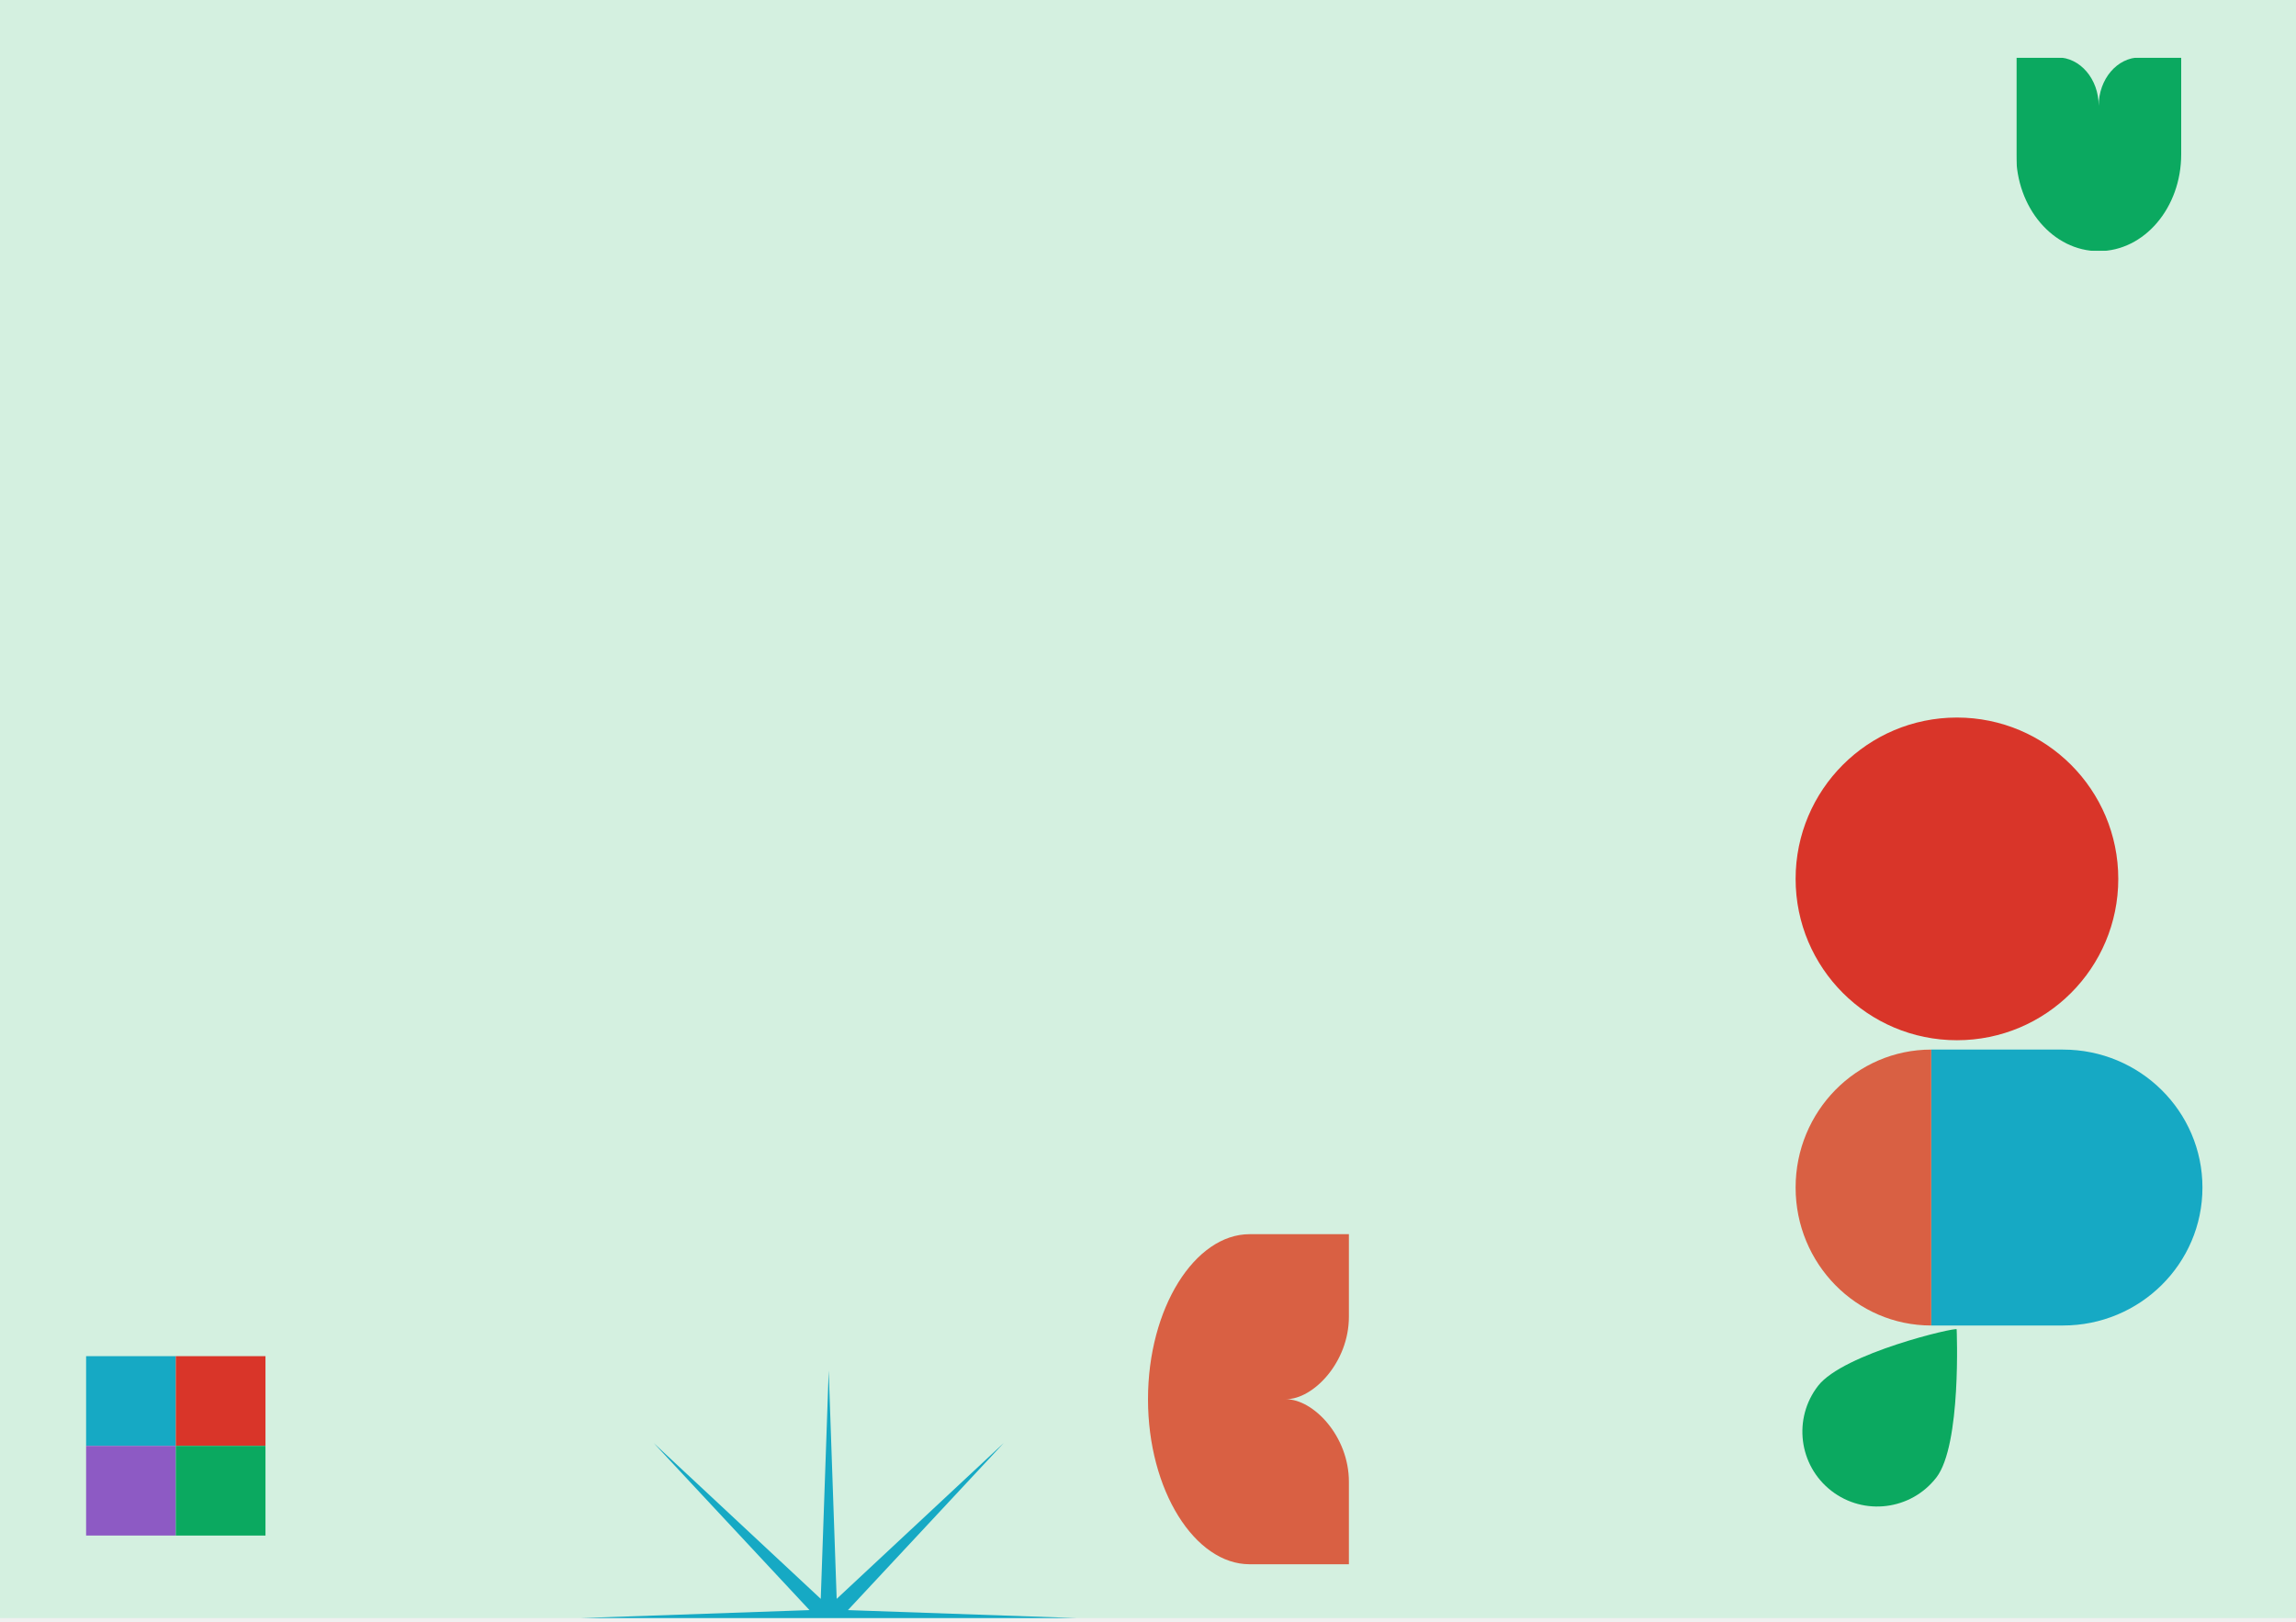
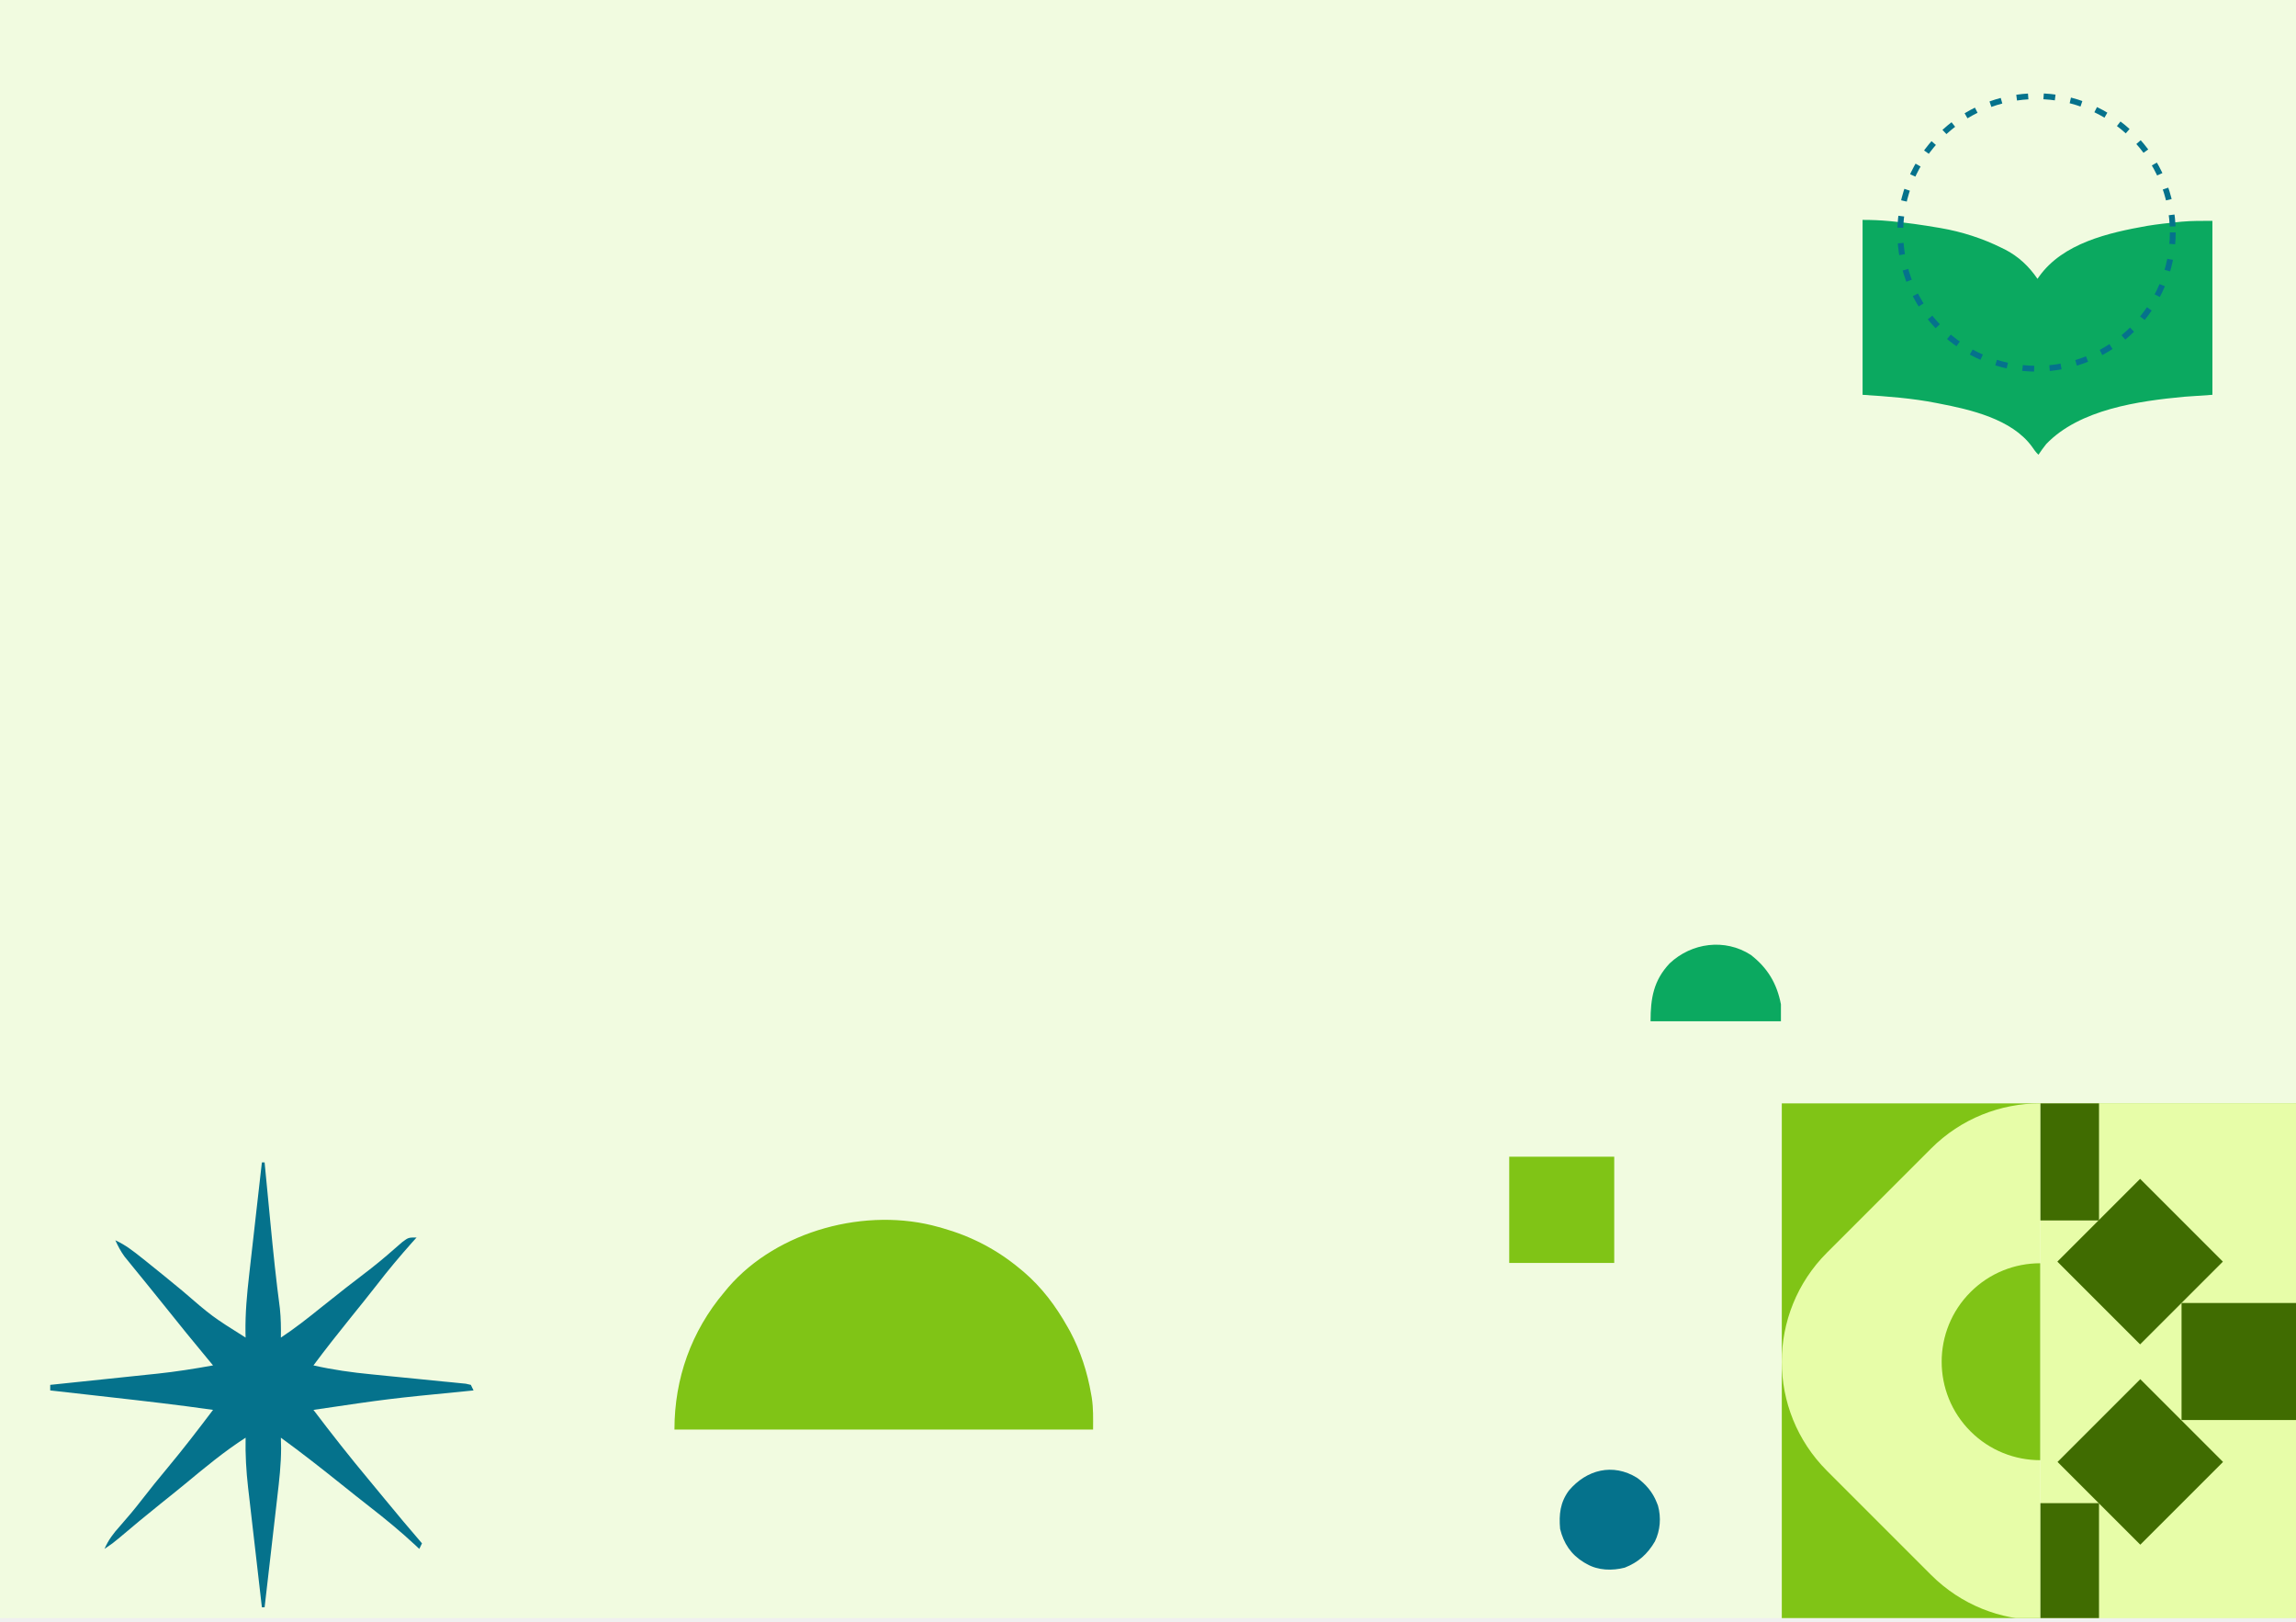
<svg xmlns="http://www.w3.org/2000/svg" width="320" height="226" viewBox="0 0 320 226" fill="none">
-   <g clip-path="url(#clip0_19244_45768)">
-     <path d="M0 0C105.6 0 211.2 0 320 0C320 74.415 320 148.83 320 225.5C214.4 225.5 108.8 225.5 0 225.5C0 151.085 0 76.67 0 0Z" fill="#D4F0E0" />
-     <path d="M115.5 191L116.609 222.823L139.895 201.105L118.178 224.391L150 225.5L118.178 226.609L139.895 249.895L116.609 228.178L115.5 260L114.391 228.178L91.105 249.895L112.823 226.609L81 225.5L112.823 224.391L91.105 201.105L114.391 222.823L115.5 191Z" fill="#16A9C4" />
-     <path fill-rule="evenodd" clip-rule="evenodd" d="M188 183.5L188 172L174.169 172C166.53 172 160 182.297 160 195C160 207.702 166.53 218 174.169 218L188 218L188 206.5C188 200.149 183.048 195 179.229 195C183.048 195 188 189.851 188 183.5Z" fill="#D96043" />
-     <circle cx="272.745" cy="122.485" r="22.485" fill="#D93529" />
-     <path fill-rule="evenodd" clip-rule="evenodd" d="M287.526 184.726C298.26 184.726 306.961 176.118 306.961 165.5C306.961 154.881 298.26 146.274 287.526 146.274L269.16 146.274L269.16 184.726L287.526 184.726Z" fill="#16A9C4" />
-     <path fill-rule="evenodd" clip-rule="evenodd" d="M269.16 146.274C258.722 146.274 250.26 154.882 250.26 165.5C250.26 176.119 258.722 184.727 269.16 184.727L269.16 146.274Z" fill="#D96043" />
-     <path d="M269.87 205.918C266.339 210.468 259.788 211.294 255.238 207.763C250.688 204.232 249.862 197.682 253.393 193.132C256.924 188.582 272.663 184.921 272.705 185.256C272.705 185.256 273.4 201.369 269.87 205.918Z" fill="#0BA960" />
-     <rect x="12" y="189" width="12.5" height="12.5" fill="#16A9C4" />
-     <rect x="24.5" y="189" width="12.5" height="12.5" fill="#D93529" />
-     <rect x="12" y="201.5" width="12.5" height="12.5" fill="#8D5AC4" />
-     <rect x="24.5" y="201.5" width="12.5" height="12.5" fill="#0BA960" />
-     <g clip-path="url(#clip1_19244_45768)">
-       <mask id="mask0_19244_45768" style="mask-type:luminance" maskUnits="userSpaceOnUse" x="281" y="8" width="23" height="27">
-         <path d="M304 8H281V35H304V8Z" fill="white" />
-       </mask>
-       <g mask="url(#mask0_19244_45768)">
-         <path fill-rule="evenodd" clip-rule="evenodd" d="M286.75 8H281V21.5C281 28.956 286.149 35 292.5 35C298.851 35 304 28.956 304 21.5V8H298.25C295.074 8 292.5 11.022 292.5 14.75C292.5 11.022 289.926 8 286.75 8Z" fill="#0BA960" />
-       </g>
+   <g clip-path="url(#clip0_19575_8076)">
+     <rect width="320" height="225.5" fill="#F1FBE0" />
+     <path d="M259.594 30.645C260.836 30.645 262.025 30.69 263.255 30.805C263.35 30.813 263.445 30.822 263.543 30.831C265.743 31.034 267.921 31.351 270.099 31.722C270.224 31.743 270.349 31.764 270.478 31.785C273.402 32.289 276.335 33.225 278.988 34.55C279.193 34.649 279.193 34.649 279.402 34.75C281.299 35.716 282.78 37.11 283.971 38.86C284.038 38.764 284.105 38.668 284.174 38.569C287.503 33.875 293.883 32.432 299.269 31.477C300.686 31.243 302.113 31.089 303.542 30.948C303.712 30.93 303.882 30.913 304.057 30.895C305.504 30.763 306.878 30.779 308.349 30.779C308.349 38.779 308.349 46.779 308.349 55.022C306.415 55.155 306.415 55.155 304.443 55.291C298.079 55.886 289.829 57.035 285.183 61.891C284.8 62.37 284.445 62.861 284.106 63.372C283.734 63.031 283.474 62.642 283.188 62.228C280.386 58.396 274.629 57.078 270.234 56.234C270.131 56.214 270.029 56.193 269.923 56.172C266.498 55.492 263.09 55.248 259.594 55.022C259.594 46.977 259.594 38.933 259.594 30.645Z" fill="#0BA960" />
+     <path d="M244.007 133.072C246.354 134.886 247.656 137.066 248.213 139.969C248.213 140.747 248.213 141.524 248.213 142.325C242.217 142.325 236.221 142.325 230.043 142.325C230.043 139.092 230.47 136.628 232.703 134.26C235.767 131.371 240.407 130.757 244.007 133.072Z" fill="#0BA960" />
+     <path d="M228.173 205.957C229.387 206.843 230.348 207.97 230.897 209.374C230.956 209.526 231.016 209.677 231.077 209.833C231.54 211.469 231.393 213.297 230.652 214.817C229.631 216.566 228.341 217.73 226.446 218.473C224.698 218.925 222.72 218.873 221.139 217.954C220.943 217.844 220.943 217.844 220.743 217.732C218.948 216.634 217.934 215.097 217.437 213.075C217.26 211.07 217.437 209.395 218.657 207.734C221.127 204.809 224.787 203.865 228.173 205.957Z" fill="#05728C" />
+     <path d="M130.825 171.008C131.076 171.077 131.076 171.077 131.332 171.148C135.317 172.276 138.873 174.101 142.064 176.747C142.27 176.916 142.475 177.085 142.687 177.26C145.209 179.43 147.13 181.988 148.759 184.877C148.887 185.102 149.015 185.328 149.146 185.56C150.6 188.29 151.553 191.249 152.077 194.293C152.106 194.457 152.135 194.622 152.164 194.791C152.396 196.304 152.346 197.647 152.346 199.225C133.092 199.225 113.838 199.225 94 199.225C94 192.123 96.342 185.533 100.935 180.095C101.124 179.866 101.313 179.638 101.508 179.402C108.373 171.46 120.791 168.163 130.825 171.008Z" fill="#80C416" />
+     <path d="M210.344 161.207C215.174 161.207 220.004 161.207 224.981 161.207C224.981 166.093 224.981 170.978 224.981 176.012C220.15 176.012 215.32 176.012 210.344 176.012C210.344 171.126 210.344 166.241 210.344 161.207Z" fill="#80C416" />
+     <path d="M36.5 162C36.625 162 36.75 162 36.878 162C36.92 162.437 36.962 162.874 37.005 163.324C37.164 164.977 37.323 166.629 37.483 168.282C37.551 168.991 37.62 169.701 37.688 170.41C38.07 174.404 38.478 178.388 39.01 182.365C39.15 183.724 39.171 185.047 39.147 186.412C41.079 185.14 42.875 183.725 44.679 182.271C47.005 180.405 49.346 178.569 51.72 176.767C53.211 175.599 54.638 174.356 56.062 173.103C56.923 172.462 56.923 172.462 58.058 172.462C57.847 172.697 57.636 172.932 57.419 173.174C55.719 175.087 54.087 177.03 52.523 179.062C51.352 180.567 50.154 182.048 48.957 183.53C47.163 185.755 45.394 187.992 43.686 190.287C46.38 190.898 49.049 191.272 51.795 191.535C52.608 191.617 53.422 191.699 54.235 191.781C55.505 191.908 56.775 192.033 58.045 192.156C59.279 192.277 60.513 192.402 61.747 192.528C62.13 192.564 62.513 192.6 62.908 192.637C63.259 192.673 63.611 192.709 63.972 192.746C64.438 192.792 64.438 192.792 64.913 192.838C65.147 192.892 65.381 192.945 65.622 193C65.747 193.256 65.871 193.511 66 193.775C65.593 193.816 65.186 193.857 64.766 193.899C54.194 194.934 54.194 194.934 43.686 196.487C46.214 199.829 48.796 203.107 51.48 206.318C52.205 207.188 52.925 208.063 53.644 208.938C55.347 211.006 57.063 213.061 58.814 215.087C58.689 215.343 58.565 215.599 58.436 215.862C58.153 215.594 58.153 215.594 57.864 215.321C55.832 213.429 53.712 211.69 51.526 209.989C50.192 208.951 48.872 207.895 47.552 206.838C44.788 204.623 42.01 202.443 39.147 200.362C39.158 200.84 39.168 201.318 39.178 201.809C39.177 204.094 38.917 206.332 38.651 208.598C38.601 209.041 38.55 209.483 38.498 209.939C38.338 211.34 38.176 212.742 38.013 214.143C37.903 215.098 37.794 216.053 37.685 217.008C37.418 219.339 37.149 221.669 36.878 224C36.753 224 36.629 224 36.5 224C36.174 221.195 35.851 218.389 35.531 215.583C35.421 214.629 35.311 213.676 35.2 212.722C35.041 211.348 34.884 209.973 34.727 208.598C34.678 208.176 34.628 207.753 34.577 207.317C34.313 204.98 34.18 202.715 34.231 200.362C31.272 202.267 28.599 204.483 25.888 206.732C24.738 207.68 23.575 208.611 22.412 209.541C20.428 211.131 18.473 212.752 16.533 214.399C15.699 215.087 15.699 215.087 14.564 215.862C15.108 214.608 15.783 213.719 16.692 212.714C17.766 211.5 18.797 210.27 19.788 208.984C20.955 207.471 22.158 205.994 23.381 204.528C25.562 201.91 27.634 199.208 29.692 196.487C24.857 195.792 20.008 195.241 15.155 194.695C14.361 194.606 13.567 194.516 12.773 194.426C10.849 194.208 8.924 193.991 7 193.775C7 193.519 7 193.263 7 193C7.217 192.977 7.435 192.955 7.659 192.932C9.942 192.694 12.224 192.455 14.507 192.215C15.356 192.126 16.206 192.037 17.055 191.949C18.284 191.821 19.512 191.692 20.739 191.562C21.113 191.524 21.487 191.485 21.872 191.446C24.499 191.166 27.092 190.759 29.692 190.287C29.431 189.973 29.171 189.659 28.902 189.335C26.943 186.971 24.997 184.598 23.088 182.191C22.321 181.225 21.544 180.268 20.766 179.312C20.527 179.017 20.288 178.722 20.041 178.418C19.565 177.832 19.088 177.246 18.609 176.662C18.39 176.391 18.171 176.121 17.946 175.843C17.75 175.602 17.553 175.361 17.351 175.113C16.826 174.389 16.445 173.668 16.077 172.85C17.47 173.484 18.588 174.364 19.788 175.32C20.001 175.489 20.214 175.658 20.433 175.833C22.091 177.155 23.729 178.501 25.367 179.849C29.576 183.481 29.576 183.481 34.231 186.412C34.222 186.078 34.222 186.078 34.213 185.736C34.175 183.013 34.415 180.369 34.727 177.667C34.778 177.216 34.828 176.766 34.88 176.302C35.04 174.876 35.203 173.452 35.365 172.027C35.475 171.055 35.584 170.083 35.693 169.111C35.96 166.741 36.229 164.37 36.5 162Z" fill="#05728C" />
+     <g clip-path="url(#clip1_19575_8076)">
+       <rect width="72.006" height="72.006" transform="translate(320.34 225.777) rotate(180)" fill="#80C416" />
+       <path fill-rule="evenodd" clip-rule="evenodd" d="M314.042 204.978C322.439 196.581 322.439 182.967 314.042 174.571L299.54 160.069C291.144 151.672 277.53 151.672 269.133 160.069L254.631 174.571C246.234 182.967 246.234 196.581 254.631 204.978L269.133 219.48C277.53 227.877 291.144 227.877 299.54 219.48L314.042 204.978ZM294.04 199.477C299.398 194.118 299.398 185.43 294.04 180.072C288.681 174.713 279.993 174.713 274.635 180.072C269.276 185.43 269.276 194.118 274.635 199.477C279.993 204.835 288.681 204.835 294.04 199.477Z" fill="#E7FDA8" />
+       <rect x="284.379" y="153.813" width="36.003" height="72.006" fill="white" />
+       <rect width="35.982" height="72.068" transform="translate(320.359 225.816) rotate(180)" fill="#E7FDA8" />
+       <path d="M298.273 164.29L309.807 175.824L298.273 187.357L286.739 175.824L298.273 164.29Z" fill="#406C01" />
+       <path d="M284.379 153.75H292.547V170.085H284.379V153.75Z" fill="#406C01" />
+       <path d="M304.049 181.59H320.36V197.901H304.049V181.59Z" fill="#406C01" />
+       <path d="M298.298 192.207L286.765 203.741L298.298 215.274L309.832 203.741L298.298 192.207Z" fill="#406C01" />
+       <path d="M292.545 209.482H284.377V225.817H292.545V209.482Z" fill="#406C01" />
    </g>
+     <circle cx="283.836" cy="32.394" r="18.99" stroke="#05728C" stroke-width="0.808" stroke-dasharray="1.62 2.15" />
  </g>
  <defs>
-     <clipPath id="clip0_19244_45768">
+     <clipPath id="clip0_19575_8076">
      <rect width="320" height="225.5" fill="white" />
    </clipPath>
-     <clipPath id="clip1_19244_45768">
-       <rect width="23" height="27" fill="white" transform="translate(281 8)" />
+     <clipPath id="clip1_19575_8076">
+       <rect width="72.006" height="72.006" fill="white" transform="translate(320.34 225.777) rotate(180)" />
    </clipPath>
  </defs>
</svg>
